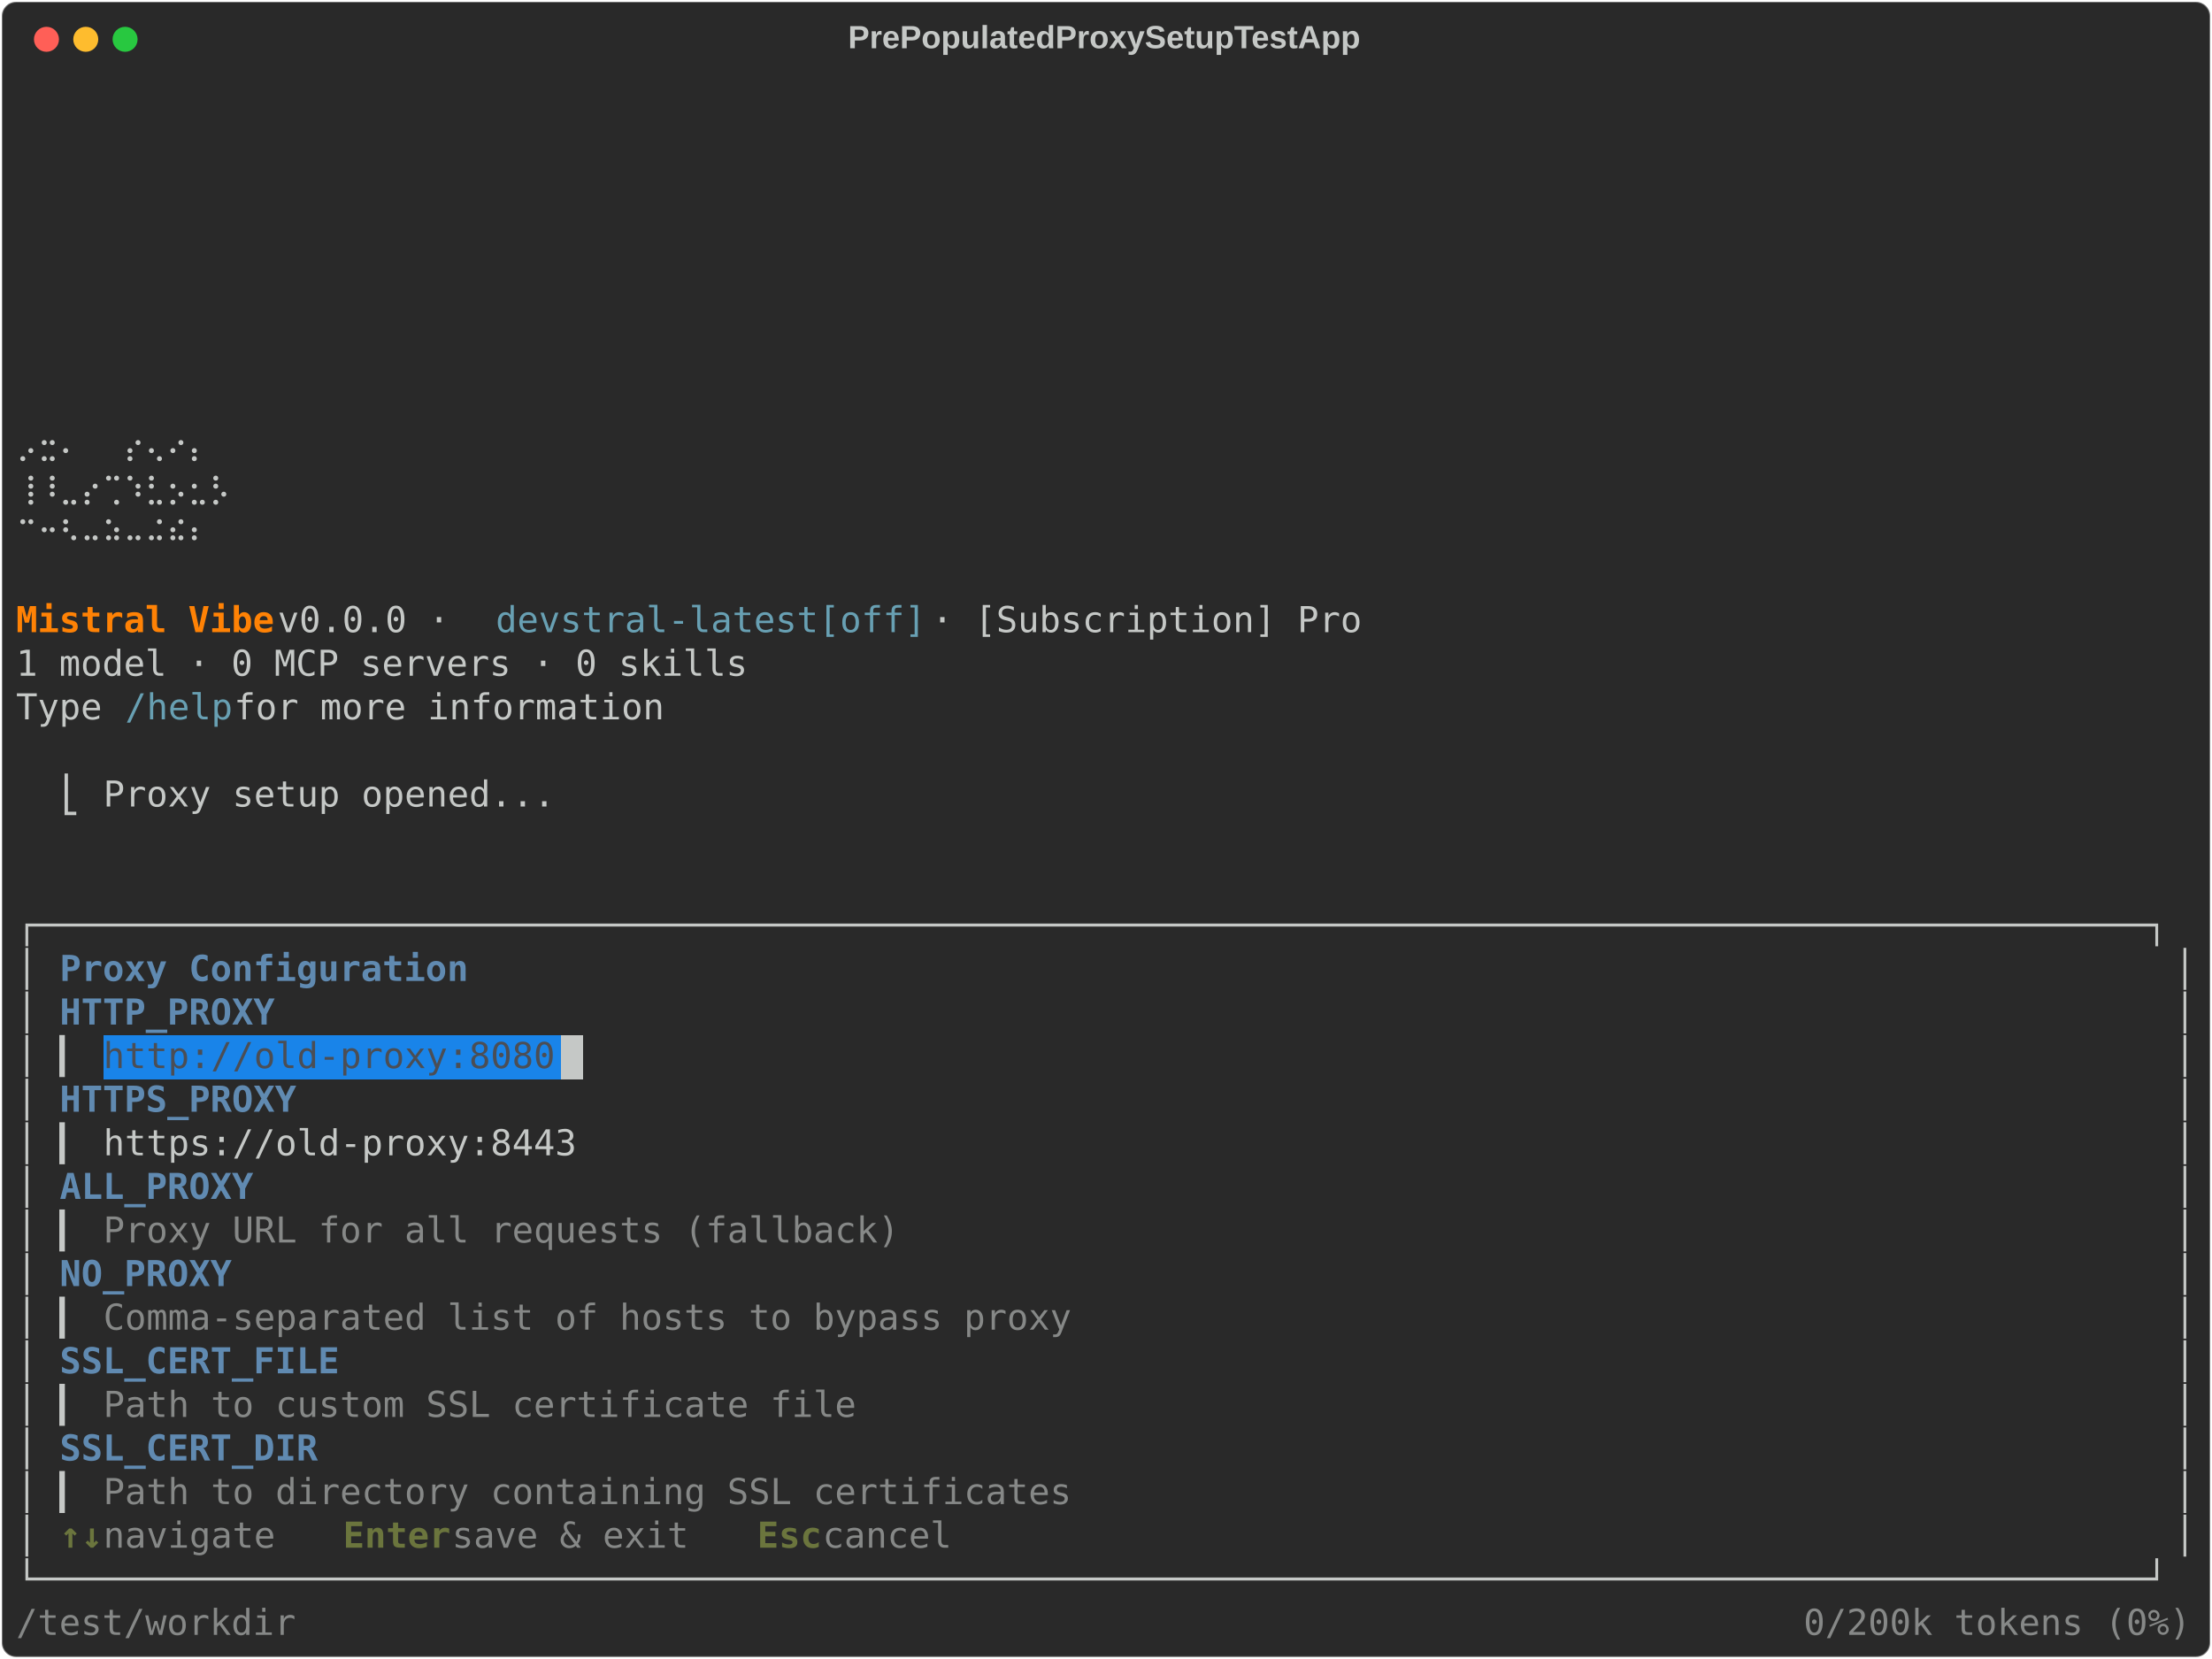
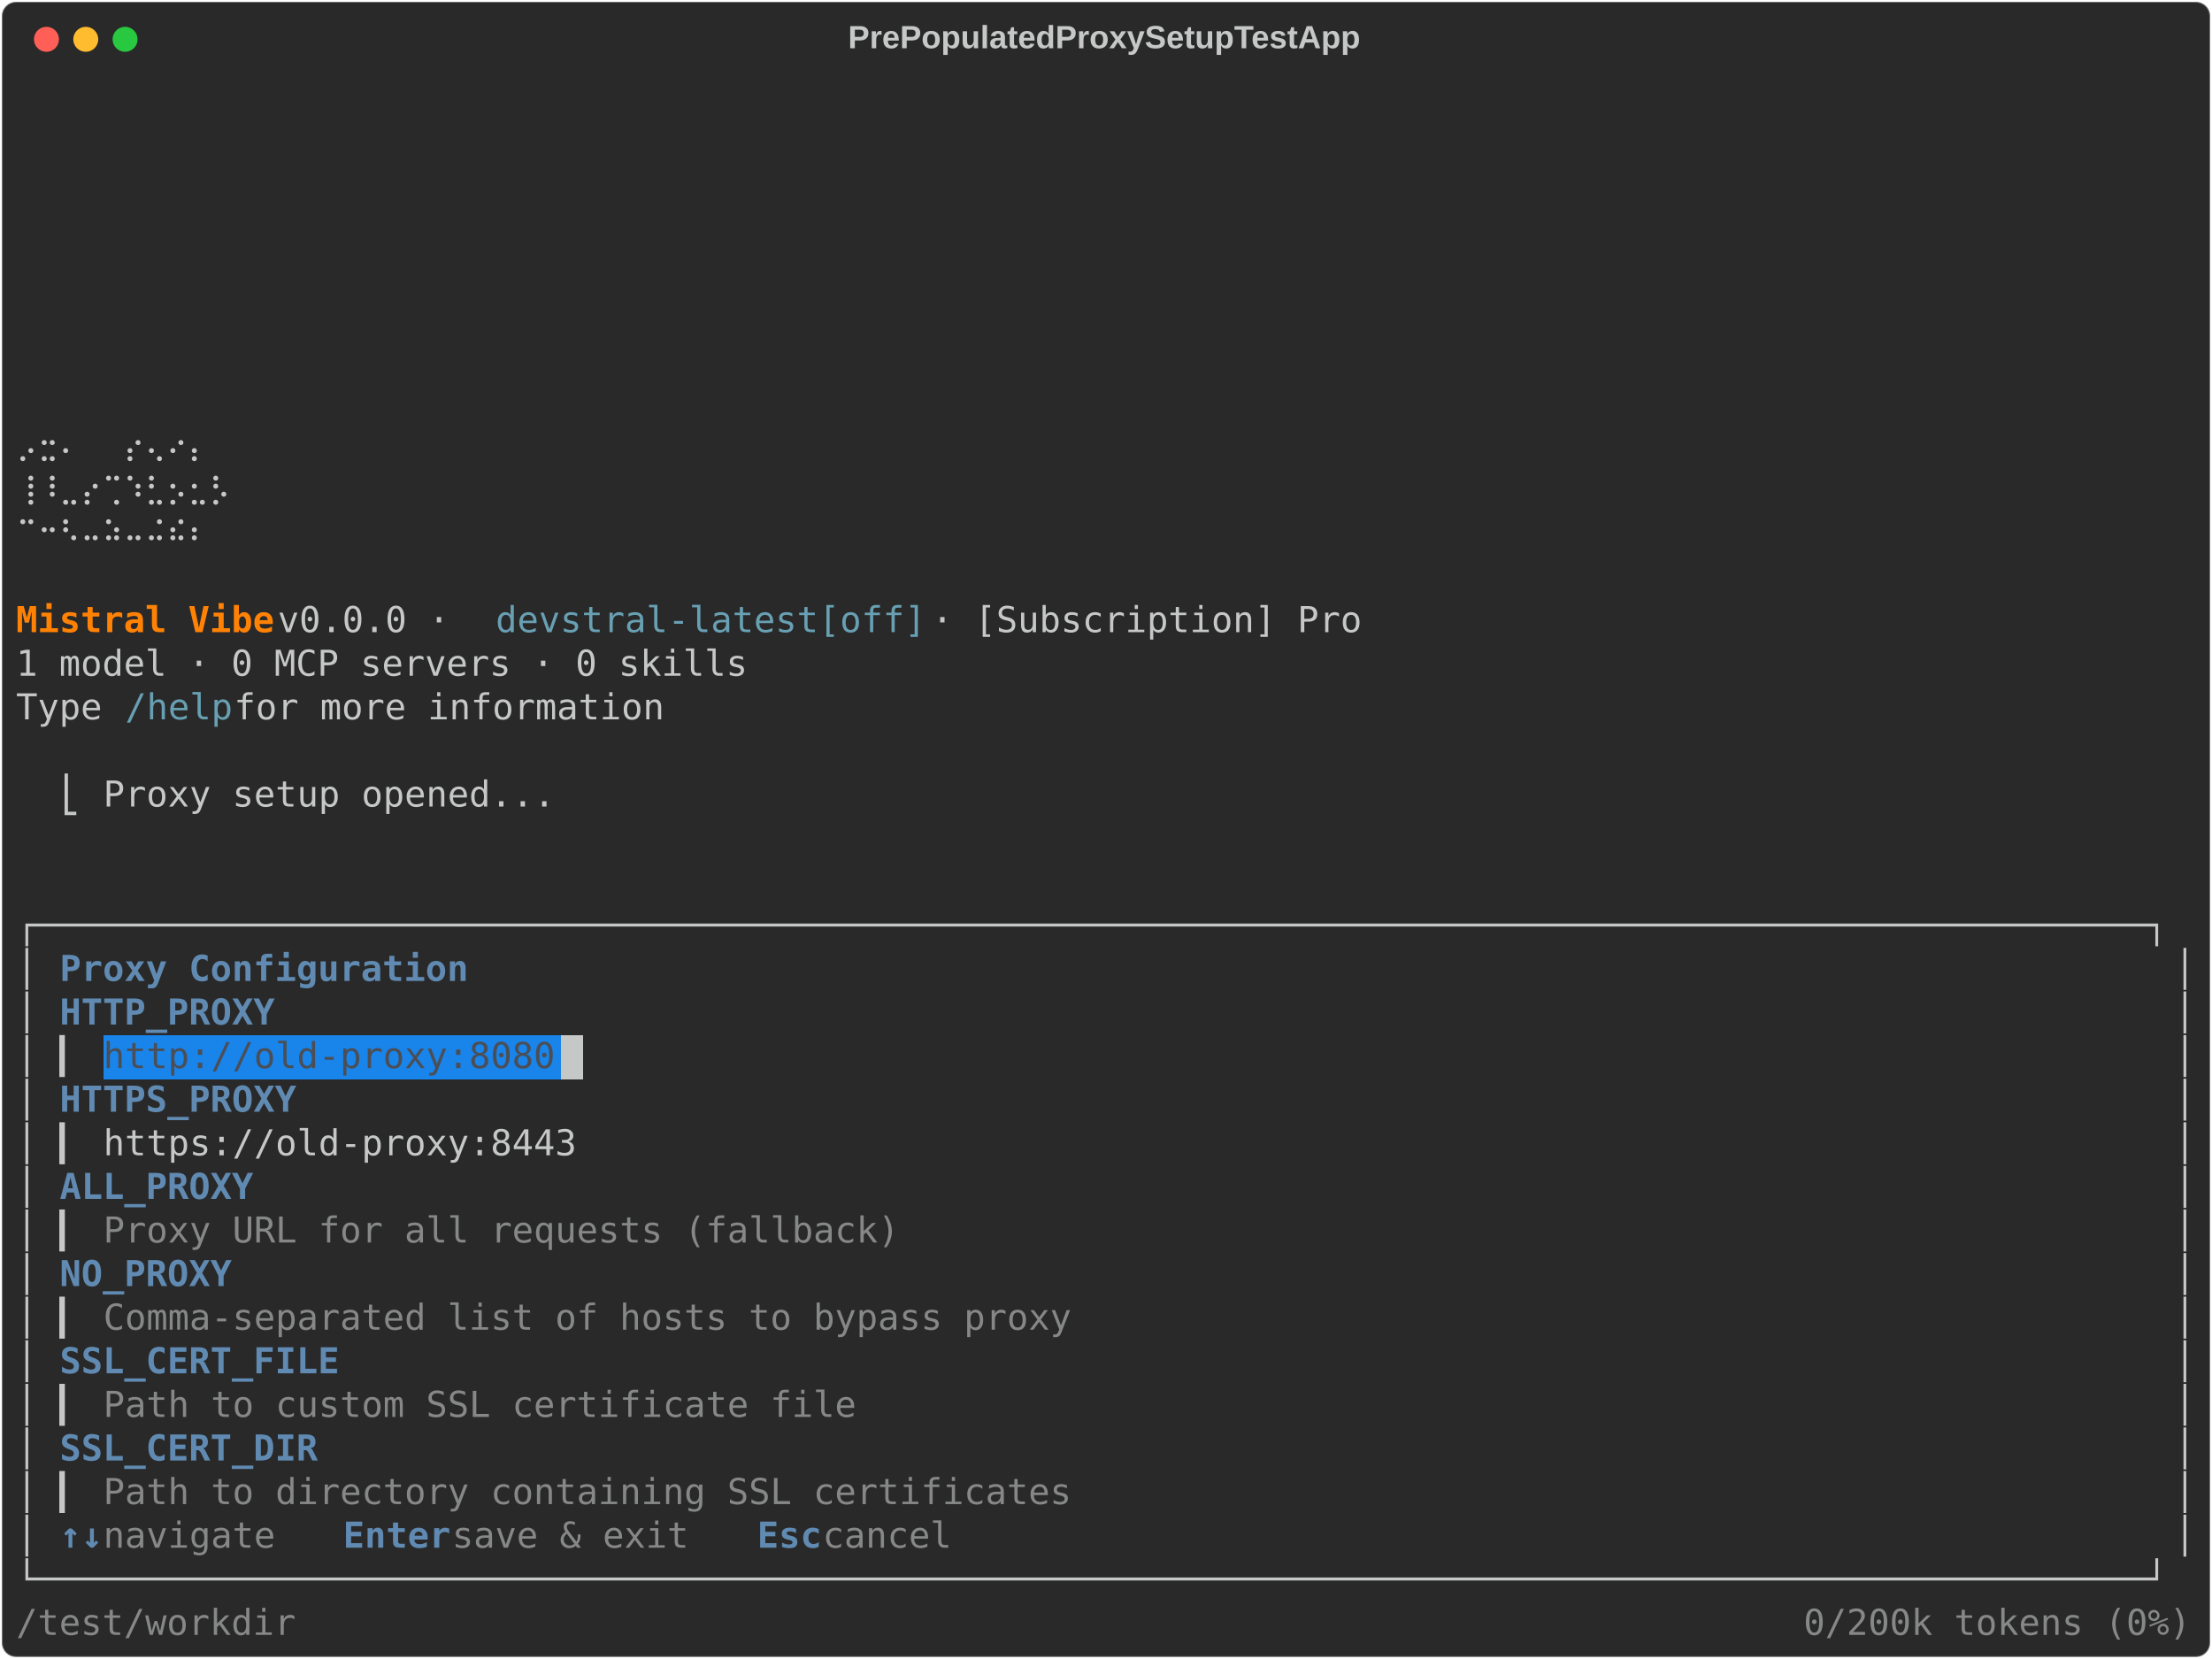
<svg xmlns="http://www.w3.org/2000/svg" class="rich-terminal" viewBox="0 0 1238 928.4">
  <style>

    @font-face {
        font-family: "Fira Code";
        src: local("FiraCode-Regular"),
                url("https://cdnjs.cloudflare.com/ajax/libs/firacode/6.2.0/woff2/FiraCode-Regular.woff2") format("woff2"),
                url("https://cdnjs.cloudflare.com/ajax/libs/firacode/6.2.0/woff/FiraCode-Regular.woff") format("woff");
        font-style: normal;
        font-weight: 400;
    }
    @font-face {
        font-family: "Fira Code";
        src: local("FiraCode-Bold"),
                url("https://cdnjs.cloudflare.com/ajax/libs/firacode/6.2.0/woff2/FiraCode-Bold.woff2") format("woff2"),
                url("https://cdnjs.cloudflare.com/ajax/libs/firacode/6.2.0/woff/FiraCode-Bold.woff") format("woff");
        font-style: bold;
        font-weight: 700;
    }

    .terminal-matrix {
        font-family: Fira Code, monospace;
        font-size: 20px;
        line-height: 24.4px;
        font-variant-east-asian: full-width;
    }

    .terminal-title {
        font-size: 18px;
        font-weight: bold;
        font-family: arial;
    }

    .terminal-r1 { fill: #c5c8c6 }
.terminal-r2 { fill: #ff8205;font-weight: bold }
.terminal-r3 { fill: #68a0b3 }
.terminal-r4 { fill: #608ab1;font-weight: bold }
.terminal-r5 { fill: #4b4e55 }
.terminal-r6 { fill: #868887 }
- .terminal-r7 { fill: #6b753d;font-weight: bold }
    </style>
  <defs>
    <clipPath id="terminal-clip-terminal">
      <rect x="0" y="0" width="1219.0" height="877.4" />
    </clipPath>
    <clipPath id="terminal-line-0">
      <rect x="0" y="1.5" width="1220" height="24.65" />
    </clipPath>
    <clipPath id="terminal-line-1">
      <rect x="0" y="25.9" width="1220" height="24.65" />
    </clipPath>
    <clipPath id="terminal-line-2">
      <rect x="0" y="50.3" width="1220" height="24.65" />
    </clipPath>
    <clipPath id="terminal-line-3">
      <rect x="0" y="74.7" width="1220" height="24.65" />
    </clipPath>
    <clipPath id="terminal-line-4">
      <rect x="0" y="99.1" width="1220" height="24.65" />
    </clipPath>
    <clipPath id="terminal-line-5">
      <rect x="0" y="123.5" width="1220" height="24.65" />
    </clipPath>
    <clipPath id="terminal-line-6">
      <rect x="0" y="147.9" width="1220" height="24.65" />
    </clipPath>
    <clipPath id="terminal-line-7">
      <rect x="0" y="172.3" width="1220" height="24.65" />
    </clipPath>
    <clipPath id="terminal-line-8">
      <rect x="0" y="196.7" width="1220" height="24.65" />
    </clipPath>
    <clipPath id="terminal-line-9">
      <rect x="0" y="221.1" width="1220" height="24.65" />
    </clipPath>
    <clipPath id="terminal-line-10">
      <rect x="0" y="245.5" width="1220" height="24.65" />
    </clipPath>
    <clipPath id="terminal-line-11">
      <rect x="0" y="269.9" width="1220" height="24.65" />
    </clipPath>
    <clipPath id="terminal-line-12">
      <rect x="0" y="294.3" width="1220" height="24.65" />
    </clipPath>
    <clipPath id="terminal-line-13">
      <rect x="0" y="318.7" width="1220" height="24.65" />
    </clipPath>
    <clipPath id="terminal-line-14">
      <rect x="0" y="343.1" width="1220" height="24.65" />
    </clipPath>
    <clipPath id="terminal-line-15">
      <rect x="0" y="367.5" width="1220" height="24.65" />
    </clipPath>
    <clipPath id="terminal-line-16">
      <rect x="0" y="391.9" width="1220" height="24.65" />
    </clipPath>
    <clipPath id="terminal-line-17">
      <rect x="0" y="416.3" width="1220" height="24.65" />
    </clipPath>
    <clipPath id="terminal-line-18">
      <rect x="0" y="440.7" width="1220" height="24.65" />
    </clipPath>
    <clipPath id="terminal-line-19">
      <rect x="0" y="465.1" width="1220" height="24.65" />
    </clipPath>
    <clipPath id="terminal-line-20">
      <rect x="0" y="489.5" width="1220" height="24.65" />
    </clipPath>
    <clipPath id="terminal-line-21">
      <rect x="0" y="513.9" width="1220" height="24.65" />
    </clipPath>
    <clipPath id="terminal-line-22">
      <rect x="0" y="538.3" width="1220" height="24.65" />
    </clipPath>
    <clipPath id="terminal-line-23">
      <rect x="0" y="562.7" width="1220" height="24.65" />
    </clipPath>
    <clipPath id="terminal-line-24">
      <rect x="0" y="587.1" width="1220" height="24.65" />
    </clipPath>
    <clipPath id="terminal-line-25">
      <rect x="0" y="611.5" width="1220" height="24.65" />
    </clipPath>
    <clipPath id="terminal-line-26">
      <rect x="0" y="635.9" width="1220" height="24.65" />
    </clipPath>
    <clipPath id="terminal-line-27">
      <rect x="0" y="660.3" width="1220" height="24.65" />
    </clipPath>
    <clipPath id="terminal-line-28">
      <rect x="0" y="684.7" width="1220" height="24.65" />
    </clipPath>
    <clipPath id="terminal-line-29">
      <rect x="0" y="709.1" width="1220" height="24.65" />
    </clipPath>
    <clipPath id="terminal-line-30">
      <rect x="0" y="733.5" width="1220" height="24.65" />
    </clipPath>
    <clipPath id="terminal-line-31">
      <rect x="0" y="757.9" width="1220" height="24.65" />
    </clipPath>
    <clipPath id="terminal-line-32">
      <rect x="0" y="782.3" width="1220" height="24.65" />
    </clipPath>
    <clipPath id="terminal-line-33">
      <rect x="0" y="806.7" width="1220" height="24.65" />
    </clipPath>
    <clipPath id="terminal-line-34">
      <rect x="0" y="831.1" width="1220" height="24.65" />
    </clipPath>
  </defs>
  <rect fill="#292929" stroke="rgba(255,255,255,0.35)" stroke-width="1" x="1" y="1" width="1236" height="926.4" rx="8" />
  <text class="terminal-title" fill="#c5c8c6" text-anchor="middle" x="618" y="27">PrePopulatedProxySetupTestApp</text>
  <g transform="translate(26,22)">
    <circle cx="0" cy="0" r="7" fill="#ff5f57" />
    <circle cx="22" cy="0" r="7" fill="#febc2e" />
    <circle cx="44" cy="0" r="7" fill="#28c840" />
  </g>
  <g transform="translate(9, 41)" clip-path="url(#terminal-clip-terminal)">
    <rect fill="#1984e9" x="48.8" y="538.3" width="256.2" height="24.65" shape-rendering="crispEdges" />
    <rect fill="#c5c8c6" x="305" y="538.3" width="12.2" height="24.65" shape-rendering="crispEdges" />
    <g class="terminal-matrix">
      <text class="terminal-r1" x="1220" y="20" textLength="12.2" clip-path="url(#terminal-line-0)">
</text>
      <text class="terminal-r1" x="1220" y="44.4" textLength="12.2" clip-path="url(#terminal-line-1)">
</text>
      <text class="terminal-r1" x="1220" y="68.8" textLength="12.2" clip-path="url(#terminal-line-2)">
</text>
      <text class="terminal-r1" x="1220" y="93.2" textLength="12.2" clip-path="url(#terminal-line-3)">
</text>
      <text class="terminal-r1" x="1220" y="117.6" textLength="12.2" clip-path="url(#terminal-line-4)">
</text>
      <text class="terminal-r1" x="1220" y="142" textLength="12.2" clip-path="url(#terminal-line-5)">
</text>
      <text class="terminal-r1" x="1220" y="166.4" textLength="12.2" clip-path="url(#terminal-line-6)">
</text>
      <text class="terminal-r1" x="1220" y="190.8" textLength="12.2" clip-path="url(#terminal-line-7)">
</text>
      <text class="terminal-r1" x="0" y="215.2" textLength="134.2" clip-path="url(#terminal-line-8)">  ⡠⣒⠄  ⡔⢄⠔⡄</text>
      <text class="terminal-r1" x="1220" y="215.2" textLength="12.2" clip-path="url(#terminal-line-8)">
</text>
      <text class="terminal-r1" x="0" y="239.6" textLength="134.2" clip-path="url(#terminal-line-9)"> ⢸⠸⣀⡔⢉⠱⣃⡢⣂⡣</text>
      <text class="terminal-r1" x="1220" y="239.6" textLength="12.2" clip-path="url(#terminal-line-9)">
</text>
      <text class="terminal-r1" x="0" y="264" textLength="134.2" clip-path="url(#terminal-line-10)">  ⠉⠒⠣⠤⠵⠤⠬⠮⠆</text>
      <text class="terminal-r1" x="1220" y="264" textLength="12.2" clip-path="url(#terminal-line-10)">
</text>
      <text class="terminal-r1" x="1220" y="288.4" textLength="12.2" clip-path="url(#terminal-line-11)">
</text>
      <text class="terminal-r2" x="0" y="312.8" textLength="146.4" clip-path="url(#terminal-line-12)">Mistral Vibe</text>
      <text class="terminal-r1" x="146.4" y="312.8" textLength="122" clip-path="url(#terminal-line-12)"> v0.0.0 · </text>
      <text class="terminal-r3" x="268.4" y="312.8" textLength="244" clip-path="url(#terminal-line-12)">devstral-latest[off]</text>
      <text class="terminal-r1" x="512.4" y="312.8" textLength="256.2" clip-path="url(#terminal-line-12)"> · [Subscription] Pro</text>
      <text class="terminal-r1" x="1220" y="312.8" textLength="12.2" clip-path="url(#terminal-line-12)">
</text>
      <text class="terminal-r1" x="0" y="337.2" textLength="414.8" clip-path="url(#terminal-line-13)">1 model · 0 MCP servers · 0 skills</text>
      <text class="terminal-r1" x="1220" y="337.2" textLength="12.2" clip-path="url(#terminal-line-13)">
</text>
      <text class="terminal-r1" x="0" y="361.6" textLength="61" clip-path="url(#terminal-line-14)">Type </text>
      <text class="terminal-r3" x="61" y="361.6" textLength="61" clip-path="url(#terminal-line-14)">/help</text>
      <text class="terminal-r1" x="122" y="361.6" textLength="256.2" clip-path="url(#terminal-line-14)"> for more information</text>
      <text class="terminal-r1" x="1220" y="361.6" textLength="12.2" clip-path="url(#terminal-line-14)">
</text>
      <text class="terminal-r1" x="1220" y="386" textLength="12.2" clip-path="url(#terminal-line-15)">
</text>
      <text class="terminal-r1" x="24.4" y="410.4" textLength="12.2" clip-path="url(#terminal-line-16)">⎣</text>
      <text class="terminal-r1" x="48.8" y="410.4" textLength="256.2" clip-path="url(#terminal-line-16)">Proxy setup opened...</text>
      <text class="terminal-r1" x="1220" y="410.4" textLength="12.2" clip-path="url(#terminal-line-16)">
</text>
      <text class="terminal-r1" x="1220" y="434.8" textLength="12.2" clip-path="url(#terminal-line-17)">
</text>
      <text class="terminal-r1" x="1220" y="459.2" textLength="12.2" clip-path="url(#terminal-line-18)">
</text>
      <text class="terminal-r1" x="0" y="483.6" textLength="1220" clip-path="url(#terminal-line-19)">┌──────────────────────────────────────────────────────────────────────────────────────────────────┐</text>
      <text class="terminal-r1" x="1220" y="483.6" textLength="12.2" clip-path="url(#terminal-line-19)">
</text>
      <text class="terminal-r1" x="0" y="508" textLength="12.2" clip-path="url(#terminal-line-20)">│</text>
      <text class="terminal-r4" x="24.4" y="508" textLength="231.8" clip-path="url(#terminal-line-20)">Proxy Configuration</text>
      <text class="terminal-r1" x="1207.8" y="508" textLength="12.2" clip-path="url(#terminal-line-20)">│</text>
      <text class="terminal-r1" x="1220" y="508" textLength="12.2" clip-path="url(#terminal-line-20)">
</text>
      <text class="terminal-r1" x="0" y="532.4" textLength="12.2" clip-path="url(#terminal-line-21)">│</text>
      <text class="terminal-r4" x="24.4" y="532.4" textLength="122" clip-path="url(#terminal-line-21)">HTTP_PROXY</text>
      <text class="terminal-r1" x="1207.8" y="532.4" textLength="12.2" clip-path="url(#terminal-line-21)">│</text>
      <text class="terminal-r1" x="1220" y="532.4" textLength="12.2" clip-path="url(#terminal-line-21)">
</text>
      <text class="terminal-r1" x="0" y="556.8" textLength="12.2" clip-path="url(#terminal-line-22)">│</text>
      <text class="terminal-r1" x="24.4" y="556.8" textLength="12.2" clip-path="url(#terminal-line-22)">▎</text>
      <text class="terminal-r5" x="48.8" y="556.8" textLength="256.2" clip-path="url(#terminal-line-22)">http://old-proxy:8080</text>
      <text class="terminal-r1" x="1207.8" y="556.8" textLength="12.2" clip-path="url(#terminal-line-22)">│</text>
      <text class="terminal-r1" x="1220" y="556.8" textLength="12.2" clip-path="url(#terminal-line-22)">
</text>
      <text class="terminal-r1" x="0" y="581.2" textLength="12.2" clip-path="url(#terminal-line-23)">│</text>
      <text class="terminal-r4" x="24.4" y="581.2" textLength="134.2" clip-path="url(#terminal-line-23)">HTTPS_PROXY</text>
      <text class="terminal-r1" x="1207.8" y="581.2" textLength="12.2" clip-path="url(#terminal-line-23)">│</text>
      <text class="terminal-r1" x="1220" y="581.2" textLength="12.2" clip-path="url(#terminal-line-23)">
</text>
      <text class="terminal-r1" x="0" y="605.6" textLength="12.2" clip-path="url(#terminal-line-24)">│</text>
      <text class="terminal-r1" x="24.4" y="605.6" textLength="12.2" clip-path="url(#terminal-line-24)">▎</text>
      <text class="terminal-r1" x="48.8" y="605.6" textLength="1146.8" clip-path="url(#terminal-line-24)">https://old-proxy:8443                                                                        </text>
      <text class="terminal-r1" x="1207.8" y="605.6" textLength="12.2" clip-path="url(#terminal-line-24)">│</text>
      <text class="terminal-r1" x="1220" y="605.6" textLength="12.2" clip-path="url(#terminal-line-24)">
</text>
      <text class="terminal-r1" x="0" y="630" textLength="12.2" clip-path="url(#terminal-line-25)">│</text>
      <text class="terminal-r4" x="24.4" y="630" textLength="109.8" clip-path="url(#terminal-line-25)">ALL_PROXY</text>
      <text class="terminal-r1" x="1207.8" y="630" textLength="12.2" clip-path="url(#terminal-line-25)">│</text>
      <text class="terminal-r1" x="1220" y="630" textLength="12.2" clip-path="url(#terminal-line-25)">
</text>
      <text class="terminal-r1" x="0" y="654.4" textLength="12.2" clip-path="url(#terminal-line-26)">│</text>
      <text class="terminal-r1" x="24.4" y="654.4" textLength="12.2" clip-path="url(#terminal-line-26)">▎</text>
      <text class="terminal-r6" x="48.8" y="654.4" textLength="451.4" clip-path="url(#terminal-line-26)">Proxy URL for all requests (fallback)</text>
      <text class="terminal-r1" x="1207.8" y="654.4" textLength="12.2" clip-path="url(#terminal-line-26)">│</text>
      <text class="terminal-r1" x="1220" y="654.4" textLength="12.2" clip-path="url(#terminal-line-26)">
</text>
      <text class="terminal-r1" x="0" y="678.8" textLength="12.2" clip-path="url(#terminal-line-27)">│</text>
      <text class="terminal-r4" x="24.4" y="678.8" textLength="97.6" clip-path="url(#terminal-line-27)">NO_PROXY</text>
      <text class="terminal-r1" x="1207.8" y="678.8" textLength="12.2" clip-path="url(#terminal-line-27)">│</text>
      <text class="terminal-r1" x="1220" y="678.8" textLength="12.2" clip-path="url(#terminal-line-27)">
</text>
      <text class="terminal-r1" x="0" y="703.2" textLength="12.2" clip-path="url(#terminal-line-28)">│</text>
      <text class="terminal-r1" x="24.4" y="703.2" textLength="12.2" clip-path="url(#terminal-line-28)">▎</text>
      <text class="terminal-r6" x="48.8" y="703.2" textLength="549" clip-path="url(#terminal-line-28)">Comma-separated list of hosts to bypass proxy</text>
      <text class="terminal-r1" x="1207.8" y="703.2" textLength="12.2" clip-path="url(#terminal-line-28)">│</text>
      <text class="terminal-r1" x="1220" y="703.2" textLength="12.2" clip-path="url(#terminal-line-28)">
</text>
      <text class="terminal-r1" x="0" y="727.6" textLength="12.2" clip-path="url(#terminal-line-29)">│</text>
      <text class="terminal-r4" x="24.4" y="727.6" textLength="158.6" clip-path="url(#terminal-line-29)">SSL_CERT_FILE</text>
      <text class="terminal-r1" x="1207.8" y="727.6" textLength="12.2" clip-path="url(#terminal-line-29)">│</text>
      <text class="terminal-r1" x="1220" y="727.6" textLength="12.2" clip-path="url(#terminal-line-29)">
</text>
      <text class="terminal-r1" x="0" y="752" textLength="12.2" clip-path="url(#terminal-line-30)">│</text>
      <text class="terminal-r1" x="24.4" y="752" textLength="12.2" clip-path="url(#terminal-line-30)">▎</text>
      <text class="terminal-r6" x="48.8" y="752" textLength="427" clip-path="url(#terminal-line-30)">Path to custom SSL certificate file</text>
      <text class="terminal-r1" x="1207.8" y="752" textLength="12.2" clip-path="url(#terminal-line-30)">│</text>
      <text class="terminal-r1" x="1220" y="752" textLength="12.2" clip-path="url(#terminal-line-30)">
</text>
      <text class="terminal-r1" x="0" y="776.4" textLength="12.2" clip-path="url(#terminal-line-31)">│</text>
      <text class="terminal-r4" x="24.4" y="776.4" textLength="146.4" clip-path="url(#terminal-line-31)">SSL_CERT_DIR</text>
      <text class="terminal-r1" x="1207.8" y="776.4" textLength="12.2" clip-path="url(#terminal-line-31)">│</text>
      <text class="terminal-r1" x="1220" y="776.4" textLength="12.2" clip-path="url(#terminal-line-31)">
</text>
      <text class="terminal-r1" x="0" y="800.8" textLength="12.2" clip-path="url(#terminal-line-32)">│</text>
      <text class="terminal-r1" x="24.4" y="800.8" textLength="12.2" clip-path="url(#terminal-line-32)">▎</text>
      <text class="terminal-r6" x="48.8" y="800.8" textLength="549" clip-path="url(#terminal-line-32)">Path to directory containing SSL certificates</text>
      <text class="terminal-r1" x="1207.8" y="800.8" textLength="12.2" clip-path="url(#terminal-line-32)">│</text>
      <text class="terminal-r1" x="1220" y="800.8" textLength="12.2" clip-path="url(#terminal-line-32)">
</text>
      <text class="terminal-r1" x="0" y="825.2" textLength="12.2" clip-path="url(#terminal-line-33)">│</text>
-       <text class="terminal-r7" x="24.4" y="825.2" textLength="24.4" clip-path="url(#terminal-line-33)">↑↓</text>
+       <text class="terminal-r4" x="24.4" y="825.2" textLength="24.4" clip-path="url(#terminal-line-33)">↑↓</text>
      <text class="terminal-r6" x="48.8" y="825.2" textLength="134.2" clip-path="url(#terminal-line-33)"> navigate  </text>
-       <text class="terminal-r7" x="183" y="825.2" textLength="61" clip-path="url(#terminal-line-33)">Enter</text>
+       <text class="terminal-r4" x="183" y="825.2" textLength="61" clip-path="url(#terminal-line-33)">Enter</text>
      <text class="terminal-r6" x="244" y="825.2" textLength="170.8" clip-path="url(#terminal-line-33)"> save &amp; exit  </text>
-       <text class="terminal-r7" x="414.8" y="825.2" textLength="36.6" clip-path="url(#terminal-line-33)">Esc</text>
+       <text class="terminal-r4" x="414.8" y="825.2" textLength="36.6" clip-path="url(#terminal-line-33)">Esc</text>
      <text class="terminal-r6" x="451.4" y="825.2" textLength="85.4" clip-path="url(#terminal-line-33)"> cancel</text>
      <text class="terminal-r1" x="1207.8" y="825.2" textLength="12.2" clip-path="url(#terminal-line-33)">│</text>
      <text class="terminal-r1" x="1220" y="825.2" textLength="12.2" clip-path="url(#terminal-line-33)">
</text>
      <text class="terminal-r1" x="0" y="849.6" textLength="1220" clip-path="url(#terminal-line-34)">└──────────────────────────────────────────────────────────────────────────────────────────────────┘</text>
      <text class="terminal-r1" x="1220" y="849.6" textLength="12.2" clip-path="url(#terminal-line-34)">
</text>
      <text class="terminal-r6" x="0" y="874" textLength="158.6" clip-path="url(#terminal-line-35)">/test/workdir</text>
      <text class="terminal-r6" x="1000.4" y="874" textLength="219.6" clip-path="url(#terminal-line-35)">0/200k tokens (0%)</text>
    </g>
  </g>
</svg>
